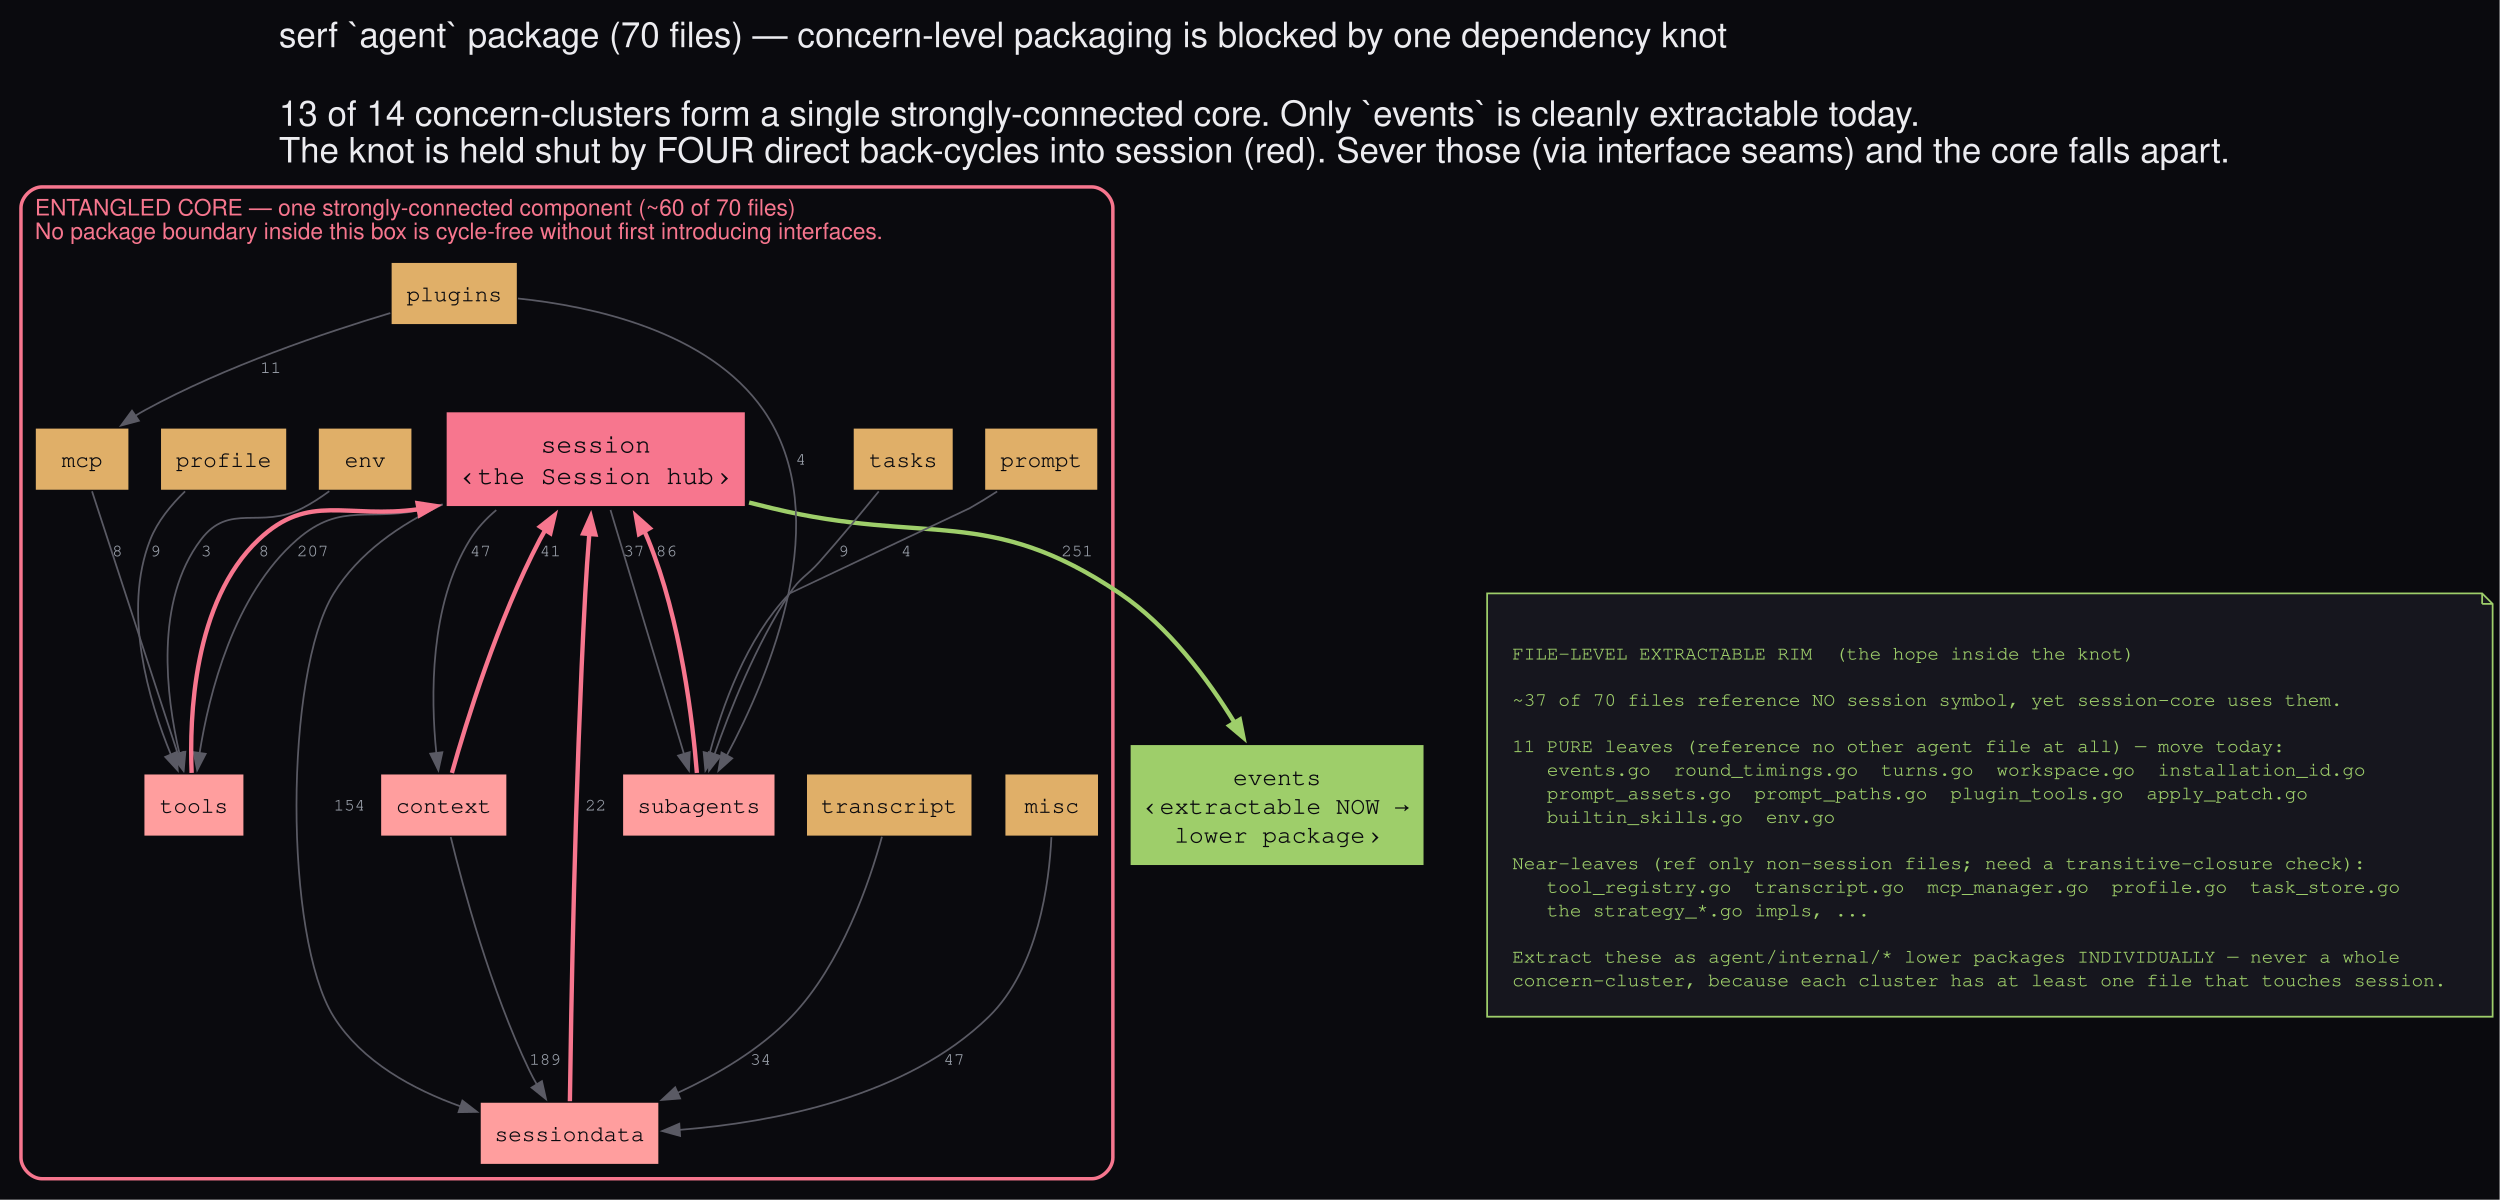
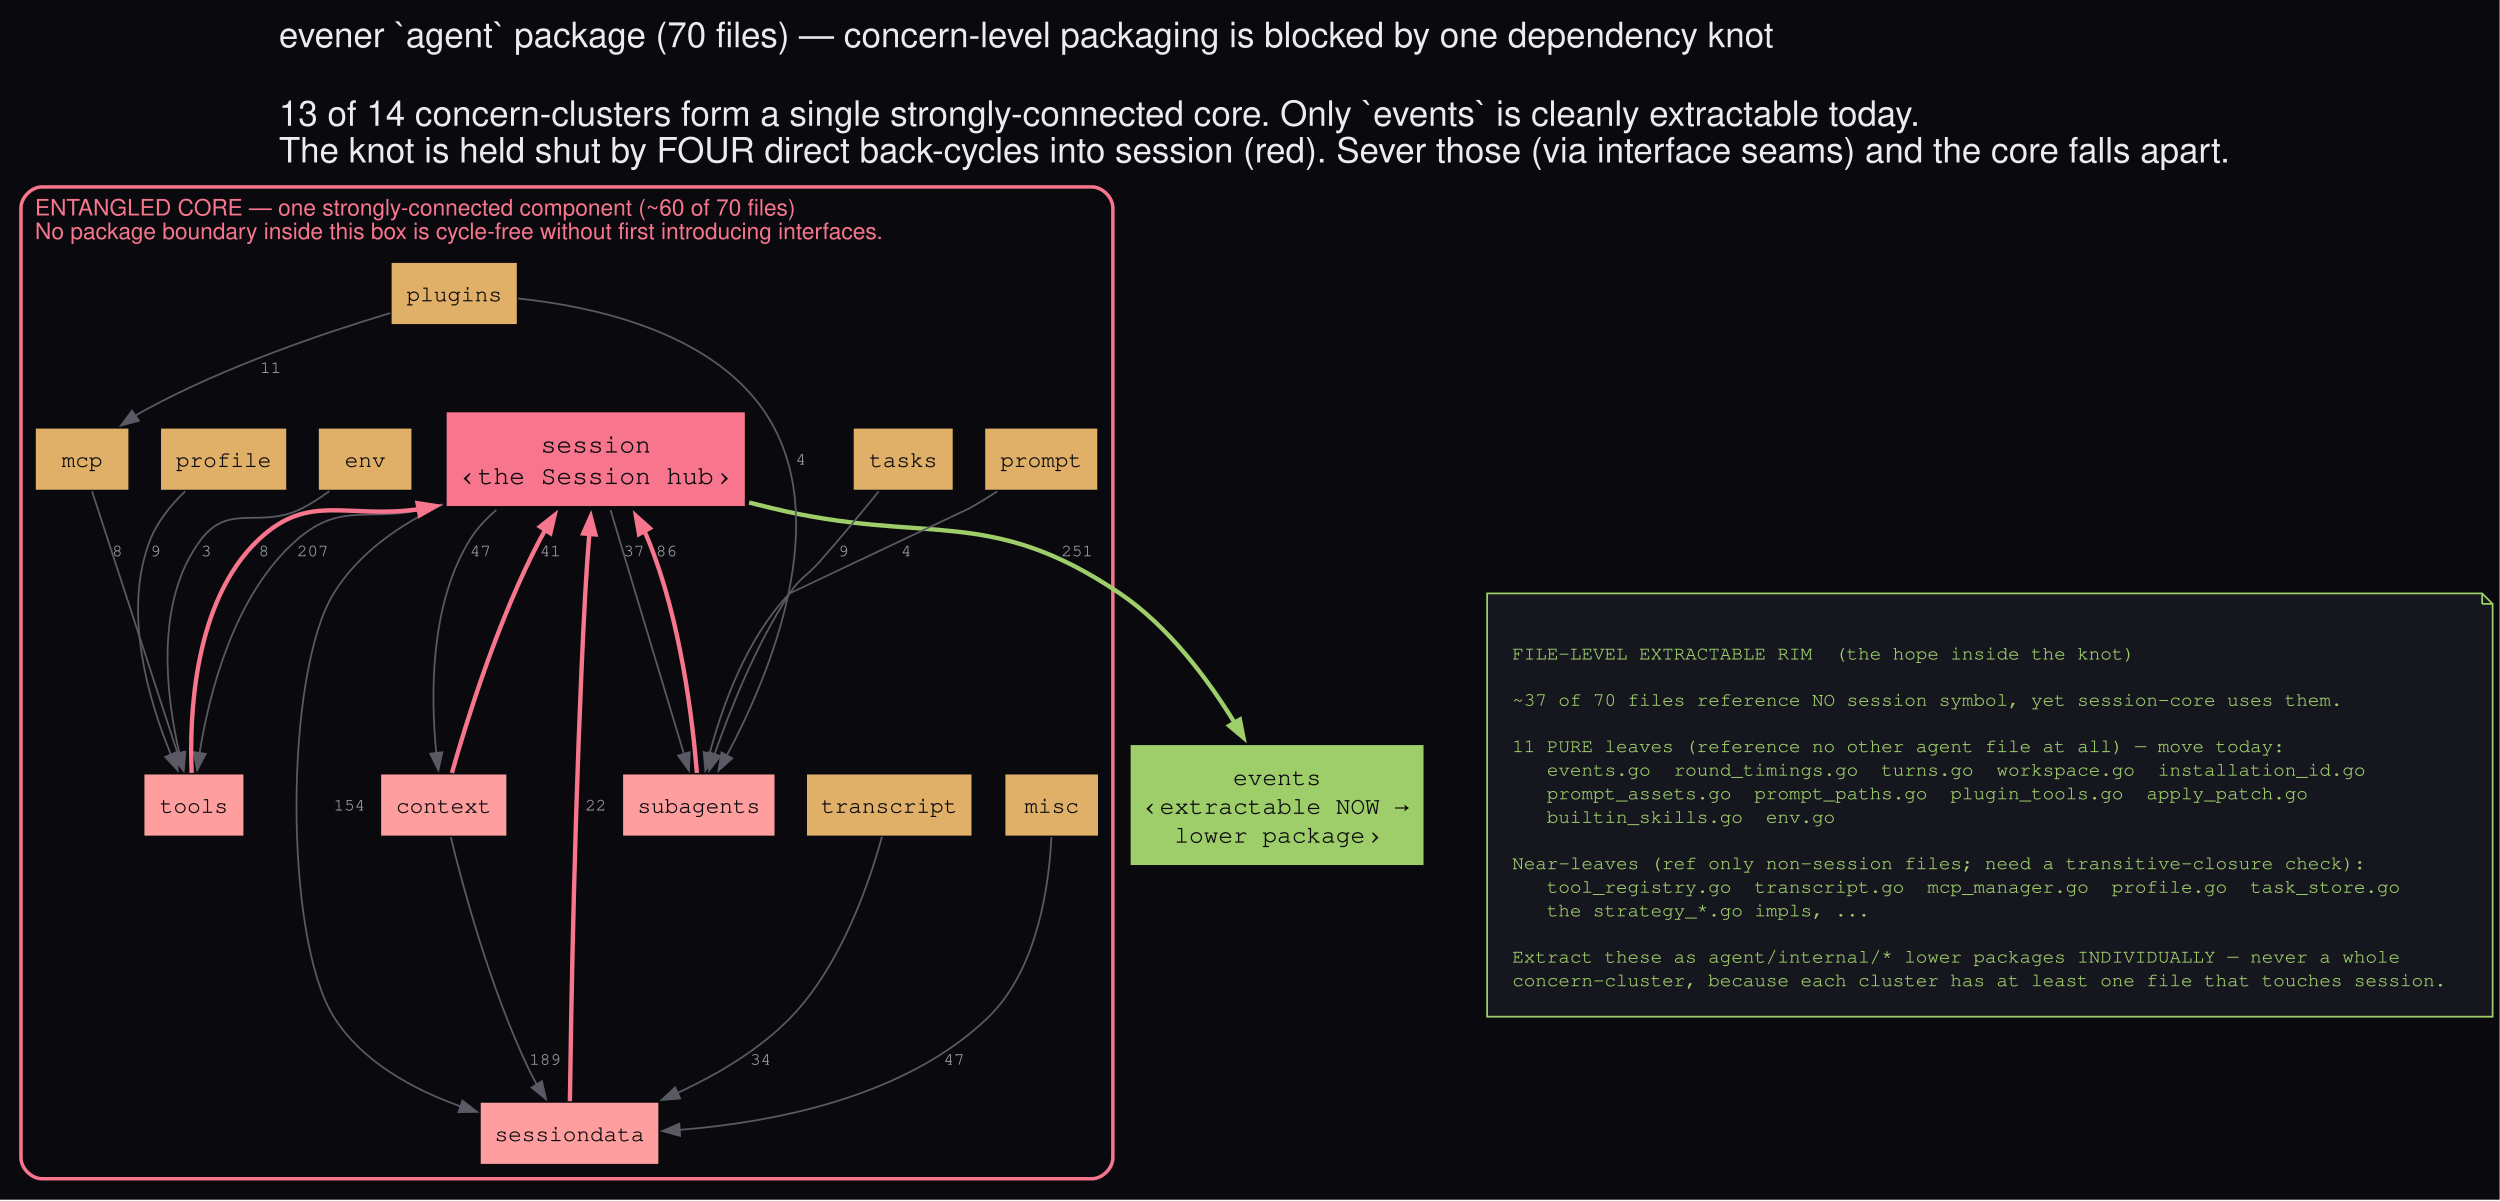
<svg xmlns="http://www.w3.org/2000/svg" width="1431pt" height="687pt" viewBox="0.00 0.00 1431.00 687.00">
  <g id="graph0" class="graph" transform="scale(1 1) rotate(0) translate(4 682.71)">
    <polygon fill="#0a0a0e" stroke="none" points="-4,4 -4,-682.71 1426.78,-682.71 1426.78,4 -4,4" />
-     <text xml:space="preserve" text-anchor="start" x="155.64" y="-655.71" font-family="Helvetica,sans-Serif" font-size="20.00" fill="#ececf0">serf `agent` package (70 files) — concern-level packaging is blocked by one dependency knot</text>
+     <text xml:space="preserve" text-anchor="start" x="155.64" y="-655.71" font-family="Helvetica,sans-Serif" font-size="20.00" fill="#ececf0">evener `agent` package (70 files) — concern-level packaging is blocked by one dependency knot</text>
    <text xml:space="preserve" text-anchor="start" x="155.64" y="-610.71" font-family="Helvetica,sans-Serif" font-size="20.00" fill="#ececf0">13 of 14 concern-clusters form a single strongly-connected core. Only `events` is cleanly extractable today.</text>
    <text xml:space="preserve" text-anchor="start" x="155.64" y="-589.71" font-family="Helvetica,sans-Serif" font-size="20.00" fill="#ececf0">The knot is held shut by FOUR direct back-cycles into session (red). Sever those (via interface seams) and the core falls apart.</text>
    <g id="clust1" class="cluster">
      <path fill="#0a0a0e" stroke="#f7768e" stroke-width="2" d="M20,-8C20,-8 621,-8 621,-8 627,-8 633,-14 633,-20 633,-20 633,-563.71 633,-563.71 633,-569.71 627,-575.71 621,-575.71 621,-575.71 20,-575.71 20,-575.71 14,-575.71 8,-569.71 8,-563.71 8,-563.71 8,-20 8,-20 8,-14 14,-8 20,-8" />
      <text xml:space="preserve" text-anchor="start" x="16" y="-559.36" font-family="Helvetica,sans-Serif" font-size="13.00" fill="#f7768e">ENTANGLED CORE — one strongly-connected component (~60 of 70 files)</text>
      <text xml:space="preserve" text-anchor="start" x="16" y="-545.86" font-family="Helvetica,sans-Serif" font-size="13.00" fill="#f7768e">No package boundary inside this box is cycle-free without first introducing interfaces.</text>
    </g>
    <g id="node1" class="node">
      <polygon fill="#f7768e" stroke="#0a0a0e" stroke-width="2.5" points="423.58,-447.96 250.42,-447.96 250.42,-391.8 423.58,-391.8 423.58,-447.96" />
      <text xml:space="preserve" text-anchor="middle" x="337" y="-423.63" font-family="Courier,monospace" font-size="15.00" fill="#0a0a0e">session</text>
      <text xml:space="preserve" text-anchor="middle" x="337" y="-405.63" font-family="Courier,monospace" font-size="15.00" fill="#0a0a0e">‹the Session hub›</text>
    </g>
    <g id="node2" class="node">
      <polygon fill="#ff9e9e" stroke="#0a0a0e" points="373.33,-52 270.67,-52 270.67,-16 373.33,-16 373.33,-52" />
      <text xml:space="preserve" text-anchor="middle" x="322" y="-29.52" font-family="Courier,monospace" font-size="13.00" fill="#0a0a0e">sessiondata</text>
    </g>
    <g id="edge1" class="edge">
      <path fill="none" stroke="#5a5a64" d="M249.29,-393.92C224.9,-382.49 201.22,-366.17 187,-343.05 158.79,-297.18 158.45,-146.4 187,-100.75 203.11,-74.99 232.52,-59.06 259.79,-49.35" />
      <polygon fill="#5a5a64" stroke="#5a5a64" points="260.68,-52.74 269.07,-46.27 258.47,-46.1 260.68,-52.74" />
      <text xml:space="preserve" text-anchor="middle" x="196" y="-218.78" font-family="Courier,monospace" font-size="10.00" fill="#9aa0aa">154</text>
    </g>
    <g id="node3" class="node">
      <polygon fill="#ff9e9e" stroke="#0a0a0e" points="439.83,-239.9 352.17,-239.9 352.17,-203.9 439.83,-203.9 439.83,-239.9" />
      <text xml:space="preserve" text-anchor="middle" x="396" y="-217.43" font-family="Courier,monospace" font-size="13.00" fill="#0a0a0e">subagents</text>
    </g>
    <g id="edge3" class="edge">
      <path fill="none" stroke="#5a5a64" d="M345.45,-390.8C356.69,-353.49 376.41,-287.96 387.61,-250.76" />
      <polygon fill="#5a5a64" stroke="#5a5a64" points="390.83,-252.22 390.36,-241.64 384.13,-250.2 390.83,-252.22" />
      <text xml:space="preserve" text-anchor="middle" x="358.82" y="-364.3" font-family="Courier,monospace" font-size="10.00" fill="#9aa0aa">37</text>
    </g>
    <g id="node4" class="node">
      <polygon fill="#ff9e9e" stroke="#0a0a0e" points="135.83,-239.9 78.17,-239.9 78.17,-203.9 135.83,-203.9 135.83,-239.9" />
      <text xml:space="preserve" text-anchor="middle" x="107" y="-217.43" font-family="Courier,monospace" font-size="13.00" fill="#0a0a0e">tools</text>
    </g>
    <g id="edge5" class="edge">
      <path fill="none" stroke="#5a5a64" d="M249.4,-394.02C246.57,-393.26 243.76,-392.52 241,-391.8 207.83,-383.15 191.84,-396.32 166,-373.8 129.77,-342.23 115.62,-285.58 110.21,-251.4" />
      <polygon fill="#5a5a64" stroke="#5a5a64" points="113.73,-251.23 108.86,-241.82 106.79,-252.21 113.73,-251.23" />
      <text xml:space="preserve" text-anchor="middle" x="175" y="-364.3" font-family="Courier,monospace" font-size="10.00" fill="#9aa0aa">207</text>
    </g>
    <g id="node5" class="node">
      <polygon fill="#ff9e9e" stroke="#0a0a0e" points="286.33,-239.9 213.67,-239.9 213.67,-203.9 286.33,-203.9 286.33,-239.9" />
      <text xml:space="preserve" text-anchor="middle" x="250" y="-217.43" font-family="Courier,monospace" font-size="13.00" fill="#0a0a0e">context</text>
    </g>
    <g id="edge7" class="edge">
      <path fill="none" stroke="#5a5a64" d="M280.06,-390.75C274.21,-385.83 268.96,-380.19 265,-373.8 241.86,-336.51 242.5,-283.79 245.76,-251.56" />
      <polygon fill="#5a5a64" stroke="#5a5a64" points="249.21,-252.13 246.91,-241.79 242.26,-251.31 249.21,-252.13" />
      <text xml:space="preserve" text-anchor="middle" x="271" y="-364.3" font-family="Courier,monospace" font-size="10.00" fill="#9aa0aa">47</text>
    </g>
    <g id="node14" class="node">
      <polygon fill="#9ece6a" stroke="#0a0a0e" points="811.33,-256.73 642.67,-256.73 642.67,-187.07 811.33,-187.07 811.33,-256.73" />
      <text xml:space="preserve" text-anchor="middle" x="727" y="-233.35" font-family="Courier,monospace" font-size="14.00" fill="#0a0a0e">events</text>
      <text xml:space="preserve" text-anchor="middle" x="727" y="-216.85" font-family="Courier,monospace" font-size="14.00" fill="#0a0a0e">‹extractable NOW →</text>
      <text xml:space="preserve" text-anchor="middle" x="727" y="-200.35" font-family="Courier,monospace" font-size="14.00" fill="#0a0a0e">lower package›</text>
    </g>
    <g id="edge19" class="edge">
      <path fill="none" stroke="#9ece6a" stroke-width="2.5" d="M424.79,-395.05C429.25,-393.93 433.68,-392.84 438,-391.8 526.52,-370.46 561.57,-394.06 637,-343.05 664.68,-324.33 687.2,-294.23 702.8,-268.84" />
      <polygon fill="#9ece6a" stroke="#9ece6a" stroke-width="2.5" points="705.68,-270.85 707.75,-260.46 699.65,-267.28 705.68,-270.85" />
      <text xml:space="preserve" text-anchor="middle" x="612.51" y="-364.3" font-family="Courier,monospace" font-size="10.00" fill="#9aa0aa">251</text>
    </g>
    <g id="edge2" class="edge">
      <path fill="none" stroke="#f7768e" stroke-width="2.5" d="M322.2,-52.38C322.82,-99.3 325.01,-232.46 331,-343.05 331.6,-354.18 332.46,-366.21 333.34,-377.33" />
      <polygon fill="#f7768e" stroke="#f7768e" stroke-width="2.5" points="329.83,-377.36 334.13,-387.04 336.8,-376.79 329.83,-377.36" />
      <text xml:space="preserve" text-anchor="middle" x="337" y="-218.78" font-family="Courier,monospace" font-size="10.00" fill="#9aa0aa">22</text>
    </g>
    <g id="edge4" class="edge">
      <path fill="none" stroke="#f7768e" stroke-width="2.5" d="M394.9,-240.28C392.59,-269.03 385.8,-327.88 367,-373.8 366.3,-375.5 365.54,-377.21 364.71,-378.91" />
      <polygon fill="#f7768e" stroke="#f7768e" stroke-width="2.5" points="361.78,-376.98 360,-387.42 367.91,-380.37 361.78,-376.98" />
      <text xml:space="preserve" text-anchor="middle" x="377.42" y="-364.3" font-family="Courier,monospace" font-size="10.00" fill="#9aa0aa">86</text>
    </g>
    <g id="edge6" class="edge">
      <path fill="none" stroke="#f7768e" stroke-width="2.5" d="M105.7,-240.3C104.38,-271.84 106.55,-338.42 144,-373.8 172.95,-401.15 194.1,-385.45 235.87,-391.27" />
      <polygon fill="#f7768e" stroke="#f7768e" stroke-width="2.5" points="235,-394.67 245.47,-393.07 236.29,-387.79 235,-394.67" />
      <text xml:space="preserve" text-anchor="middle" x="147" y="-364.3" font-family="Courier,monospace" font-size="10.00" fill="#9aa0aa">8</text>
    </g>
    <g id="edge8" class="edge">
      <path fill="none" stroke="#f7768e" stroke-width="2.5" d="M254.68,-240.28C262.78,-269.03 280.89,-327.88 305,-373.8 306,-375.7 307.06,-377.6 308.18,-379.51" />
      <polygon fill="#f7768e" stroke="#f7768e" stroke-width="2.5" points="305.13,-381.25 313.45,-387.81 311.04,-377.49 305.13,-381.25" />
      <text xml:space="preserve" text-anchor="middle" x="311" y="-364.3" font-family="Courier,monospace" font-size="10.00" fill="#9aa0aa">41</text>
    </g>
    <g id="edge9" class="edge">
      <path fill="none" stroke="#5a5a64" d="M254.01,-203.58C261.01,-174.92 276.82,-116.18 299,-70 300.31,-67.27 301.81,-64.5 303.39,-61.77" />
      <polygon fill="#5a5a64" stroke="#5a5a64" points="306.2,-63.88 308.54,-53.55 300.27,-60.17 306.2,-63.88" />
      <text xml:space="preserve" text-anchor="middle" x="308" y="-73.25" font-family="Courier,monospace" font-size="10.00" fill="#9aa0aa">189</text>
    </g>
    <g id="node6" class="node">
      <polygon fill="#e0af68" stroke="#0a0a0e" points="160.33,-437.88 87.67,-437.88 87.67,-401.88 160.33,-401.88 160.33,-437.88" />
      <text xml:space="preserve" text-anchor="middle" x="124" y="-415.4" font-family="Courier,monospace" font-size="13.00" fill="#0a0a0e">profile</text>
    </g>
    <g id="edge12" class="edge">
      <path fill="none" stroke="#5a5a64" d="M101.92,-401.45C94.07,-393.89 86.15,-384.35 82,-373.8 65.89,-332.87 81.1,-281.72 93.84,-250.72" />
      <polygon fill="#5a5a64" stroke="#5a5a64" points="97,-252.23 97.76,-241.66 90.57,-249.45 97,-252.23" />
      <text xml:space="preserve" text-anchor="middle" x="85" y="-364.3" font-family="Courier,monospace" font-size="10.00" fill="#9aa0aa">9</text>
    </g>
    <g id="node7" class="node">
      <polygon fill="#e0af68" stroke="#0a0a0e" points="624.58,-437.88 559.42,-437.88 559.42,-401.88 624.58,-401.88 624.58,-437.88" />
      <text xml:space="preserve" text-anchor="middle" x="592" y="-415.4" font-family="Courier,monospace" font-size="13.00" fill="#0a0a0e">prompt</text>
    </g>
    <g id="edge16" class="edge">
      <path fill="none" stroke="#5a5a64" d="M566.76,-401.41C561.63,-398.08 556.2,-394.73 551,-391.8 550.83,-391.7 448.14,-343.19 448,-343.05 423.09,-317.29 409.14,-277.68 402.1,-251.06" />
      <polygon fill="#5a5a64" stroke="#5a5a64" points="405.57,-250.52 399.77,-241.65 398.77,-252.2 405.57,-250.52" />
      <text xml:space="preserve" text-anchor="middle" x="514.72" y="-364.3" font-family="Courier,monospace" font-size="10.00" fill="#9aa0aa">4</text>
    </g>
    <g id="node8" class="node">
      <polygon fill="#e0af68" stroke="#0a0a0e" points="292.33,-532.71 219.67,-532.71 219.67,-496.71 292.33,-496.71 292.33,-532.71" />
      <text xml:space="preserve" text-anchor="middle" x="256" y="-510.24" font-family="Courier,monospace" font-size="13.00" fill="#0a0a0e">plugins</text>
    </g>
    <g id="edge17" class="edge">
      <path fill="none" stroke="#5a5a64" d="M292.47,-511.85C334.37,-507.53 401.37,-493.45 433,-447.96 475.17,-387.31 436.23,-295.55 412,-250.22" />
      <polygon fill="#5a5a64" stroke="#5a5a64" points="415.13,-248.64 407.24,-241.58 409,-252.02 415.13,-248.64" />
      <text xml:space="preserve" text-anchor="middle" x="454.37" y="-416.75" font-family="Courier,monospace" font-size="10.00" fill="#9aa0aa">4</text>
    </g>
    <g id="node9" class="node">
      <polygon fill="#e0af68" stroke="#0a0a0e" points="70,-437.88 16,-437.88 16,-401.88 70,-401.88 70,-437.88" />
      <text xml:space="preserve" text-anchor="middle" x="43" y="-415.4" font-family="Courier,monospace" font-size="13.00" fill="#0a0a0e">mcp</text>
    </g>
    <g id="edge18" class="edge">
      <path fill="none" stroke="#5a5a64" d="M219.41,-503.52C182.66,-492.51 125.02,-473.12 79,-447.96 77.1,-446.92 75.18,-445.79 73.28,-444.59" />
      <polygon fill="#5a5a64" stroke="#5a5a64" points="75.5,-441.87 65.27,-439.12 71.55,-447.65 75.5,-441.87" />
      <text xml:space="preserve" text-anchor="middle" x="150.92" y="-469.21" font-family="Courier,monospace" font-size="10.00" fill="#9aa0aa">11</text>
    </g>
    <g id="edge14" class="edge">
      <path fill="none" stroke="#5a5a64" d="M48.68,-401.49C59.76,-367.57 84.34,-292.3 97.78,-251.13" />
      <polygon fill="#5a5a64" stroke="#5a5a64" points="101.09,-252.28 100.86,-241.69 94.43,-250.11 101.09,-252.28" />
      <text xml:space="preserve" text-anchor="middle" x="63.16" y="-364.3" font-family="Courier,monospace" font-size="10.00" fill="#9aa0aa">8</text>
    </g>
    <g id="node10" class="node">
      <polygon fill="#e0af68" stroke="#0a0a0e" points="541.83,-437.88 484.17,-437.88 484.17,-401.88 541.83,-401.88 541.83,-437.88" />
      <text xml:space="preserve" text-anchor="middle" x="513" y="-415.4" font-family="Courier,monospace" font-size="13.00" fill="#0a0a0e">tasks</text>
    </g>
    <g id="edge15" class="edge">
      <path fill="none" stroke="#5a5a64" d="M499,-401.43C489.58,-389.83 476.76,-374.33 465,-361.05 457.7,-352.81 454.05,-352.24 448,-343.05 428.7,-313.75 413.77,-276.1 404.95,-250.83" />
      <polygon fill="#5a5a64" stroke="#5a5a64" points="408.35,-249.94 401.83,-241.59 401.72,-252.18 408.35,-249.94" />
      <text xml:space="preserve" text-anchor="middle" x="478.79" y="-364.3" font-family="Courier,monospace" font-size="10.00" fill="#9aa0aa">9</text>
    </g>
    <g id="node11" class="node">
      <polygon fill="#e0af68" stroke="#0a0a0e" points="552.58,-239.9 457.42,-239.9 457.42,-203.9 552.58,-203.9 552.58,-239.9" />
      <text xml:space="preserve" text-anchor="middle" x="505" y="-217.43" font-family="Courier,monospace" font-size="13.00" fill="#0a0a0e">transcript</text>
    </g>
    <g id="edge11" class="edge">
      <path fill="none" stroke="#5a5a64" d="M500.82,-203.75C493.89,-178.43 477.84,-130.81 449,-100.75 430.97,-81.95 406.38,-67.51 383.64,-57.03" />
      <polygon fill="#5a5a64" stroke="#5a5a64" points="385.3,-53.93 374.74,-53.09 382.47,-60.34 385.3,-53.93" />
      <text xml:space="preserve" text-anchor="middle" x="431.38" y="-73.25" font-family="Courier,monospace" font-size="10.00" fill="#9aa0aa">34</text>
    </g>
    <g id="node12" class="node">
      <polygon fill="#e0af68" stroke="#0a0a0e" points="232,-437.88 178,-437.88 178,-401.88 232,-401.88 232,-437.88" />
      <text xml:space="preserve" text-anchor="middle" x="205" y="-415.4" font-family="Courier,monospace" font-size="13.00" fill="#0a0a0e">env</text>
    </g>
    <g id="edge13" class="edge">
      <path fill="none" stroke="#5a5a64" d="M184.48,-401.56C179.61,-397.99 174.29,-394.51 169,-391.8 144.97,-379.51 127.3,-395.32 111,-373.8 84.37,-338.63 91.03,-284.47 98.71,-251.5" />
      <polygon fill="#5a5a64" stroke="#5a5a64" points="102.1,-252.4 101.16,-241.85 95.31,-250.68 102.1,-252.4" />
      <text xml:space="preserve" text-anchor="middle" x="114" y="-364.3" font-family="Courier,monospace" font-size="10.00" fill="#9aa0aa">3</text>
    </g>
    <g id="node13" class="node">
      <polygon fill="#e0af68" stroke="#0a0a0e" points="625,-239.9 571,-239.9 571,-203.9 625,-203.9 625,-239.9" />
      <text xml:space="preserve" text-anchor="middle" x="598" y="-217.43" font-family="Courier,monospace" font-size="13.00" fill="#0a0a0e">misc</text>
    </g>
    <g id="edge10" class="edge">
      <path fill="none" stroke="#5a5a64" d="M597.82,-203.53C596.59,-177.49 590.35,-128.44 562,-100.75 514.92,-54.77 438.9,-40.23 385.04,-35.99" />
      <polygon fill="#5a5a64" stroke="#5a5a64" points="385.29,-32.5 375.07,-35.32 384.82,-39.49 385.29,-32.5" />
      <text xml:space="preserve" text-anchor="middle" x="542.05" y="-73.25" font-family="Courier,monospace" font-size="10.00" fill="#9aa0aa">47</text>
    </g>
    <g id="node15" class="node">
      <polygon fill="#16161e" stroke="#9ece6a" points="1416.78,-343.05 847.23,-343.05 847.23,-100.75 1422.78,-100.75 1422.78,-337.05 1416.78,-343.05" />
      <polyline fill="none" stroke="#9ece6a" points="1416.78,-343.05 1416.78,-337.05" />
      <polyline fill="none" stroke="#9ece6a" points="1422.78,-337.05 1416.78,-337.05" />
      <text xml:space="preserve" text-anchor="start" x="861.62" y="-305.2" font-family="Courier,monospace" font-size="11.00" fill="#9ece6a">FILE-LEVEL EXTRACTABLE RIM  (the hope inside the knot)</text>
      <text xml:space="preserve" text-anchor="start" x="861.62" y="-278.7" font-family="Courier,monospace" font-size="11.00" fill="#9ece6a">~37 of 70 files reference NO session symbol, yet session-core uses them.</text>
      <text xml:space="preserve" text-anchor="start" x="861.62" y="-252.2" font-family="Courier,monospace" font-size="11.00" fill="#9ece6a">11 PURE leaves (reference no other agent file at all) — move today:</text>
      <text xml:space="preserve" text-anchor="start" x="861.62" y="-238.7" font-family="Courier,monospace" font-size="11.00" fill="#9ece6a">   events.go  round_timings.go  turns.go  workspace.go  installation_id.go</text>
      <text xml:space="preserve" text-anchor="start" x="861.62" y="-225.2" font-family="Courier,monospace" font-size="11.00" fill="#9ece6a">   prompt_assets.go  prompt_paths.go  plugin_tools.go  apply_patch.go</text>
      <text xml:space="preserve" text-anchor="start" x="861.62" y="-211.7" font-family="Courier,monospace" font-size="11.00" fill="#9ece6a">   builtin_skills.go  env.go</text>
      <text xml:space="preserve" text-anchor="start" x="861.62" y="-185.2" font-family="Courier,monospace" font-size="11.00" fill="#9ece6a">Near-leaves (ref only non-session files; need a transitive-closure check):</text>
      <text xml:space="preserve" text-anchor="start" x="861.62" y="-171.7" font-family="Courier,monospace" font-size="11.00" fill="#9ece6a">   tool_registry.go  transcript.go  mcp_manager.go  profile.go  task_store.go</text>
      <text xml:space="preserve" text-anchor="start" x="861.62" y="-158.2" font-family="Courier,monospace" font-size="11.00" fill="#9ece6a">   the strategy_*.go impls, ...</text>
      <text xml:space="preserve" text-anchor="start" x="861.62" y="-131.7" font-family="Courier,monospace" font-size="11.00" fill="#9ece6a">Extract these as agent/internal/* lower packages INDIVIDUALLY — never a whole</text>
      <text xml:space="preserve" text-anchor="start" x="861.62" y="-118.2" font-family="Courier,monospace" font-size="11.00" fill="#9ece6a">concern-cluster, because each cluster has at least one file that touches session.</text>
    </g>
  </g>
</svg>
